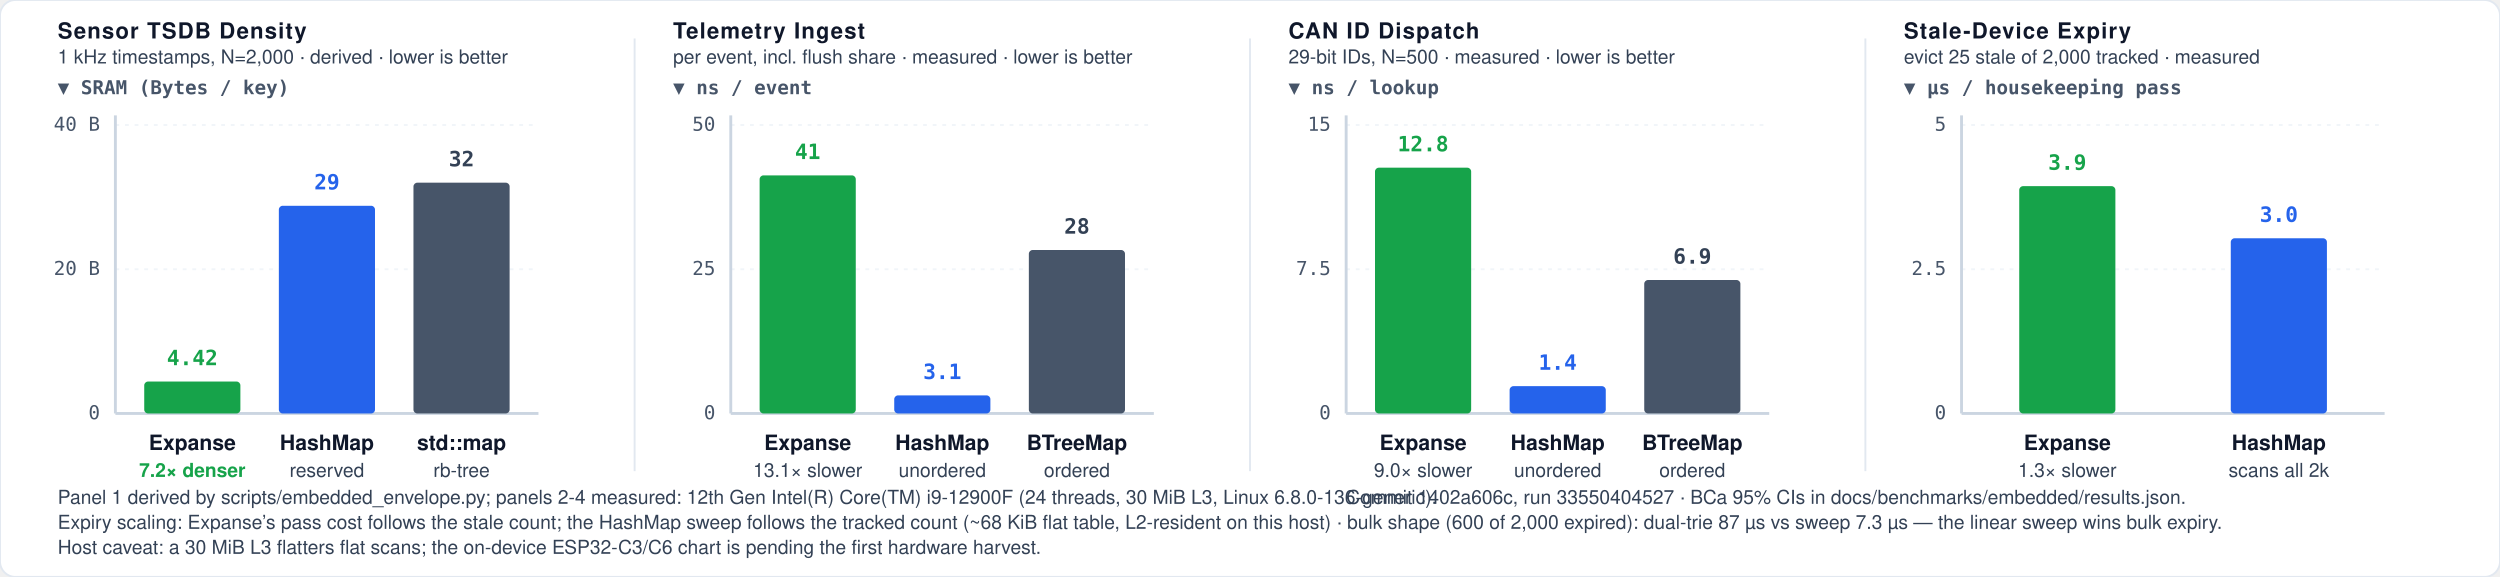
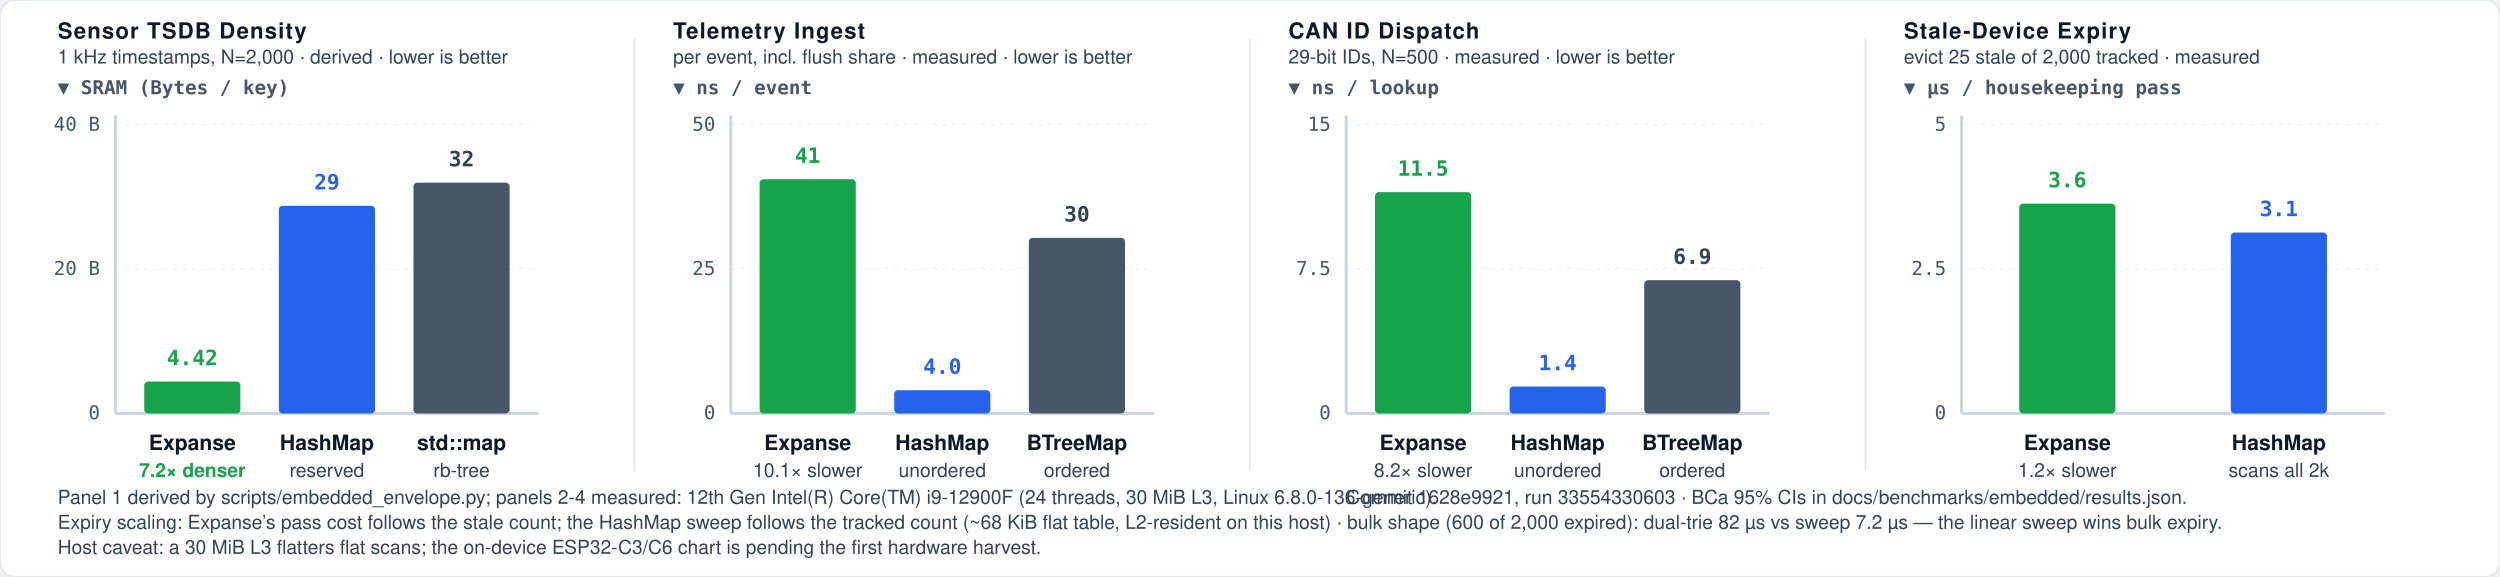
<svg xmlns="http://www.w3.org/2000/svg" viewBox="0 0 1300 300" width="100%" height="100%">
  <defs>
    <style>
      .bg { fill: #ffffff; }
      .border { stroke: #e2e8f0; stroke-width: 1px; fill: none; }
      .grid { stroke: #f1f5f9; stroke-width: 1px; stroke-dasharray: 2,3; }
      .axis { stroke: #cbd5e1; stroke-width: 1.5px; }
      .divider { stroke: #e2e8f0; stroke-width: 1px; }

      .t-chart-title { font-family: -apple-system, BlinkMacSystemFont, "Segoe UI", Helvetica, Arial, sans-serif; font-size: 11.5px; font-weight: 700; letter-spacing: 0.6px; fill: #0f172a; text-transform: uppercase; }
      .t-chart-sub { font-family: -apple-system, BlinkMacSystemFont, "Segoe UI", Helvetica, Arial, sans-serif; font-size: 10px; font-weight: 500; fill: #334155; }
      .t-unit-header { font-family: ui-monospace, SFMono-Regular, Menlo, monospace; font-size: 10px; font-weight: 600; fill: #475569; }
      .t-axis-label { font-family: ui-monospace, SFMono-Regular, Menlo, monospace; font-size: 10px; font-weight: 500; fill: #475569; }
      .t-win { fill: #16a34a; font-weight: 600; }
      .t-bar-label { font-family: -apple-system, BlinkMacSystemFont, "Segoe UI", Helvetica, Arial, sans-serif; font-size: 11px; font-weight: 700; fill: #0f172a; }

      .t-val-accent { font-family: ui-monospace, SFMono-Regular, Menlo, monospace; font-size: 11px; font-weight: 700; fill: #16a34a; text-anchor: middle; }
      .t-val-muted { font-family: ui-monospace, SFMono-Regular, Menlo, monospace; font-size: 11px; font-weight: 600; fill: #334155; text-anchor: middle; }
      .t-val-blue { font-family: ui-monospace, SFMono-Regular, Menlo, monospace; font-size: 11px; font-weight: 600; fill: #2563eb; text-anchor: middle; }

      .b-expanse { fill: #16a34a; }
      .b-hashmap { fill: #2563eb; }
      .b-stdmap { fill: #475569; }

      @media (prefers-color-scheme: dark) {
        :root:not([data-theme="light"]) .bg { fill: #0b1220; }
        :root:not([data-theme="light"]) .border { stroke: #1e293b; }
        :root:not([data-theme="light"]) .grid { stroke: #16233b; }
        :root:not([data-theme="light"]) .axis { stroke: #334155; }
        :root:not([data-theme="light"]) .divider { stroke: #1e293b; }
        :root:not([data-theme="light"]) .t-chart-title { fill: #e2e8f0; }
        :root:not([data-theme="light"]) .t-chart-sub { fill: #94a3b8; }
        :root:not([data-theme="light"]) .t-unit-header, :root:not([data-theme="light"]) .t-axis-label { fill: #64748b; }
        :root:not([data-theme="light"]) .t-bar-label { fill: #e2e8f0; }
        :root:not([data-theme="light"]) .t-val-muted { fill: #94a3b8; }
        :root:not([data-theme="light"]) .t-win { fill: #4ade80; }
        :root:not([data-theme="light"]) .t-val-accent { fill: #4ade80; }
        :root:not([data-theme="light"]) .t-val-blue { fill: #60a5fa; }
        :root:not([data-theme="light"]) .b-expanse { fill: #22c55e; }
        :root:not([data-theme="light"]) .b-hashmap { fill: #3b82f6; }
        :root:not([data-theme="light"]) .b-stdmap { fill: #475569; }
      }
      [data-theme="dark"] .bg, :root[data-theme="dark"] .bg { fill: #0b1220; }
      [data-theme="dark"] .border, :root[data-theme="dark"] .border { stroke: #1e293b; }
      [data-theme="dark"] .grid, :root[data-theme="dark"] .grid { stroke: #16233b; }
      [data-theme="dark"] .axis, :root[data-theme="dark"] .axis { stroke: #334155; }
      [data-theme="dark"] .divider, :root[data-theme="dark"] .divider { stroke: #1e293b; }
      [data-theme="dark"] .t-chart-title, :root[data-theme="dark"] .t-chart-title { fill: #e2e8f0; }
      [data-theme="dark"] .t-chart-sub, :root[data-theme="dark"] .t-chart-sub { fill: #94a3b8; }
      [data-theme="dark"] .t-unit-header, :root[data-theme="dark"] .t-unit-header { fill: #64748b; }
      [data-theme="dark"] .t-axis-label, :root[data-theme="dark"] .t-axis-label { fill: #64748b; }
      [data-theme="dark"] .t-bar-label, :root[data-theme="dark"] .t-bar-label { fill: #e2e8f0; }
      [data-theme="dark"] .t-val-muted, :root[data-theme="dark"] .t-val-muted { fill: #94a3b8; }
      [data-theme="dark"] .t-win, :root[data-theme="dark"] .t-win { fill: #4ade80; }
      [data-theme="dark"] .t-val-accent, :root[data-theme="dark"] .t-val-accent { fill: #4ade80; }
      [data-theme="dark"] .t-val-blue, :root[data-theme="dark"] .t-val-blue { fill: #60a5fa; }
      [data-theme="dark"] .b-expanse, :root[data-theme="dark"] .b-expanse { fill: #22c55e; }
      [data-theme="dark"] .b-hashmap, :root[data-theme="dark"] .b-hashmap { fill: #3b82f6; }
      [data-theme="dark"] .b-stdmap, :root[data-theme="dark"] .b-stdmap { fill: #475569; }
    </style>
  </defs>
  <rect width="100%" height="100%" class="bg" rx="8" />
  <rect width="100%" height="100%" class="border" rx="8" />
  <g transform="translate(30, 20)">
    <text x="0" y="0" class="t-chart-title">Sensor TSDB Density</text>
    <text x="0" y="13" class="t-chart-sub">1 kHz timestamps, N=2,000 · derived · lower is better</text>
    <text x="0" y="29" class="t-unit-header">▼ SRAM (Bytes / key)</text>
    <line x1="30" y1="45" x2="250" y2="45" class="grid" />
    <text x="22" y="48" class="t-axis-label" text-anchor="end">40 B</text>
    <line x1="30" y1="120" x2="250" y2="120" class="grid" />
    <text x="22" y="123" class="t-axis-label" text-anchor="end">20 B</text>
    <line x1="30" y1="195" x2="250" y2="195" class="axis" />
    <text x="22" y="198" class="t-axis-label" text-anchor="end">0</text>
    <line x1="30" y1="40" x2="30" y2="195" class="axis" />
    <rect x="45" y="178.4" width="50" height="16.6" class="b-expanse" rx="2" />
    <text x="70" y="169.9" class="t-val-accent">4.42</text>
    <text x="70" y="214" class="t-bar-label" text-anchor="middle">Expanse</text>
    <text x="70" y="228" class="t-chart-sub t-win" text-anchor="middle">7.2× denser</text>
    <rect x="115" y="87.0" width="50" height="108.0" class="b-hashmap" rx="2" />
    <text x="140" y="78.5" class="t-val-blue">29</text>
    <text x="140" y="214" class="t-bar-label" text-anchor="middle">HashMap</text>
    <text x="140" y="228" class="t-chart-sub" text-anchor="middle">reserved</text>
    <rect x="185" y="75.0" width="50" height="120.0" class="b-stdmap" rx="2" />
    <text x="210" y="66.5" class="t-val-muted">32</text>
    <text x="210" y="214" class="t-bar-label" text-anchor="middle">std::map</text>
    <text x="210" y="228" class="t-chart-sub" text-anchor="middle">rb-tree</text>
  </g>
  <line x1="330" y1="20" x2="330" y2="245" class="divider" />
  <g transform="translate(350, 20)">
    <text x="0" y="0" class="t-chart-title">Telemetry Ingest</text>
    <text x="0" y="13" class="t-chart-sub">per event, incl. flush share · measured · lower is better</text>
    <text x="0" y="29" class="t-unit-header">▼ ns / event</text>
    <line x1="30" y1="45" x2="250" y2="45" class="grid" />
    <text x="22" y="48" class="t-axis-label" text-anchor="end">50</text>
    <line x1="30" y1="120" x2="250" y2="120" class="grid" />
    <text x="22" y="123" class="t-axis-label" text-anchor="end">25</text>
    <line x1="30" y1="195" x2="250" y2="195" class="axis" />
    <text x="22" y="198" class="t-axis-label" text-anchor="end">0</text>
    <line x1="30" y1="40" x2="30" y2="195" class="axis" />
-     <rect x="45" y="71.2" width="50" height="123.8" class="b-expanse" rx="2" />
-     <text x="70" y="62.7" class="t-val-accent">41</text>
+     <rect x="45" y="73.2" width="50" height="121.8" class="b-expanse" rx="2" />
+     <text x="70" y="64.7" class="t-val-accent">41</text>
    <text x="70" y="214" class="t-bar-label" text-anchor="middle">Expanse</text>
-     <text x="70" y="228" class="t-chart-sub" text-anchor="middle">13.1× slower</text>
-     <rect x="115" y="185.6" width="50" height="9.4" class="b-hashmap" rx="2" />
-     <text x="140" y="177.1" class="t-val-blue">3.1</text>
+     <text x="70" y="228" class="t-chart-sub" text-anchor="middle">10.1× slower</text>
+     <rect x="115" y="182.9" width="50" height="12.1" class="b-hashmap" rx="2" />
+     <text x="140" y="174.4" class="t-val-blue">4.0</text>
    <text x="140" y="214" class="t-bar-label" text-anchor="middle">HashMap</text>
    <text x="140" y="228" class="t-chart-sub" text-anchor="middle">unordered</text>
-     <rect x="185" y="110.0" width="50" height="85.0" class="b-stdmap" rx="2" />
-     <text x="210" y="101.5" class="t-val-muted">28</text>
+     <rect x="185" y="103.7" width="50" height="91.3" class="b-stdmap" rx="2" />
+     <text x="210" y="95.2" class="t-val-muted">30</text>
    <text x="210" y="214" class="t-bar-label" text-anchor="middle">BTreeMap</text>
    <text x="210" y="228" class="t-chart-sub" text-anchor="middle">ordered</text>
  </g>
  <line x1="650" y1="20" x2="650" y2="245" class="divider" />
  <g transform="translate(670, 20)">
    <text x="0" y="0" class="t-chart-title">CAN ID Dispatch</text>
    <text x="0" y="13" class="t-chart-sub">29-bit IDs, N=500 · measured · lower is better</text>
    <text x="0" y="29" class="t-unit-header">▼ ns / lookup</text>
    <line x1="30" y1="45" x2="250" y2="45" class="grid" />
    <text x="22" y="48" class="t-axis-label" text-anchor="end">15</text>
    <line x1="30" y1="120" x2="250" y2="120" class="grid" />
    <text x="22" y="123" class="t-axis-label" text-anchor="end">7.5</text>
    <line x1="30" y1="195" x2="250" y2="195" class="axis" />
    <text x="22" y="198" class="t-axis-label" text-anchor="end">0</text>
    <line x1="30" y1="40" x2="30" y2="195" class="axis" />
-     <rect x="45" y="67.2" width="50" height="127.8" class="b-expanse" rx="2" />
-     <text x="70" y="58.7" class="t-val-accent">12.8</text>
+     <rect x="45" y="79.9" width="50" height="115.1" class="b-expanse" rx="2" />
+     <text x="70" y="71.4" class="t-val-accent">11.5</text>
    <text x="70" y="214" class="t-bar-label" text-anchor="middle">Expanse</text>
-     <text x="70" y="228" class="t-chart-sub" text-anchor="middle">9.0× slower</text>
-     <rect x="115" y="180.8" width="50" height="14.2" class="b-hashmap" rx="2" />
-     <text x="140" y="172.3" class="t-val-blue">1.4</text>
+     <text x="70" y="228" class="t-chart-sub" text-anchor="middle">8.2× slower</text>
+     <rect x="115" y="181.0" width="50" height="14.0" class="b-hashmap" rx="2" />
+     <text x="140" y="172.5" class="t-val-blue">1.4</text>
    <text x="140" y="214" class="t-bar-label" text-anchor="middle">HashMap</text>
    <text x="140" y="228" class="t-chart-sub" text-anchor="middle">unordered</text>
-     <rect x="185" y="125.6" width="50" height="69.4" class="b-stdmap" rx="2" />
-     <text x="210" y="117.1" class="t-val-muted">6.9</text>
+     <rect x="185" y="125.7" width="50" height="69.3" class="b-stdmap" rx="2" />
+     <text x="210" y="117.2" class="t-val-muted">6.9</text>
    <text x="210" y="214" class="t-bar-label" text-anchor="middle">BTreeMap</text>
    <text x="210" y="228" class="t-chart-sub" text-anchor="middle">ordered</text>
  </g>
  <line x1="970" y1="20" x2="970" y2="245" class="divider" />
  <g transform="translate(990, 20)">
    <text x="0" y="0" class="t-chart-title">Stale-Device Expiry</text>
    <text x="0" y="13" class="t-chart-sub">evict 25 stale of 2,000 tracked · measured</text>
    <text x="0" y="29" class="t-unit-header">▼ µs / housekeeping pass</text>
    <line x1="30" y1="45" x2="250" y2="45" class="grid" />
    <text x="22" y="48" class="t-axis-label" text-anchor="end">5</text>
    <line x1="30" y1="120" x2="250" y2="120" class="grid" />
    <text x="22" y="123" class="t-axis-label" text-anchor="end">2.5</text>
    <line x1="30" y1="195" x2="250" y2="195" class="axis" />
    <text x="22" y="198" class="t-axis-label" text-anchor="end">0</text>
    <line x1="30" y1="40" x2="30" y2="195" class="axis" />
-     <rect x="60" y="76.8" width="50" height="118.2" class="b-expanse" rx="2" />
-     <text x="85" y="68.3" class="t-val-accent">3.9</text>
+     <rect x="60" y="85.9" width="50" height="109.1" class="b-expanse" rx="2" />
+     <text x="85" y="77.4" class="t-val-accent">3.6</text>
    <text x="85" y="214" class="t-bar-label" text-anchor="middle">Expanse</text>
-     <text x="85" y="228" class="t-chart-sub" text-anchor="middle">1.3× slower</text>
-     <rect x="170" y="103.9" width="50" height="91.1" class="b-hashmap" rx="2" />
-     <text x="195" y="95.4" class="t-val-blue">3.0</text>
+     <text x="85" y="228" class="t-chart-sub" text-anchor="middle">1.2× slower</text>
+     <rect x="170" y="100.9" width="50" height="94.1" class="b-hashmap" rx="2" />
+     <text x="195" y="92.4" class="t-val-blue">3.1</text>
    <text x="195" y="214" class="t-bar-label" text-anchor="middle">HashMap</text>
    <text x="195" y="228" class="t-chart-sub" text-anchor="middle">scans all 2k</text>
  </g>
  <text x="30" y="262" class="t-chart-sub">Panel 1 derived by scripts/embedded_envelope.py; panels 2-4 measured: 12th Gen Intel(R) Core(TM) i9-12900F (24 threads, 30 MiB L3, Linux 6.8.0-136-generic).</text>
-   <text x="30" y="275" class="t-chart-sub">Expiry scaling: Expanse’s pass cost follows the stale count; the HashMap sweep follows the tracked count (~68 KiB flat table, L2-resident on this host) · bulk shape (600 of 2,000 expired): dual-trie 87 µs vs sweep 7.3 µs — the linear sweep wins bulk expiry.</text>
-   <text x="700" y="262" class="t-chart-sub">Commit 1402a606c, run 33550404527 · BCa 95% CIs in docs/benchmarks/embedded/results.json.</text>
+   <text x="30" y="275" class="t-chart-sub">Expiry scaling: Expanse’s pass cost follows the stale count; the HashMap sweep follows the tracked count (~68 KiB flat table, L2-resident on this host) · bulk shape (600 of 2,000 expired): dual-trie 82 µs vs sweep 7.2 µs — the linear sweep wins bulk expiry.</text>
+   <text x="700" y="262" class="t-chart-sub">Commit 1628e9921, run 33554330603 · BCa 95% CIs in docs/benchmarks/embedded/results.json.</text>
  <text x="30" y="288" class="t-chart-sub">Host caveat: a 30 MiB L3 flatters flat scans; the on-device ESP32-C3/C6 chart is pending the first hardware harvest.</text>
</svg>
